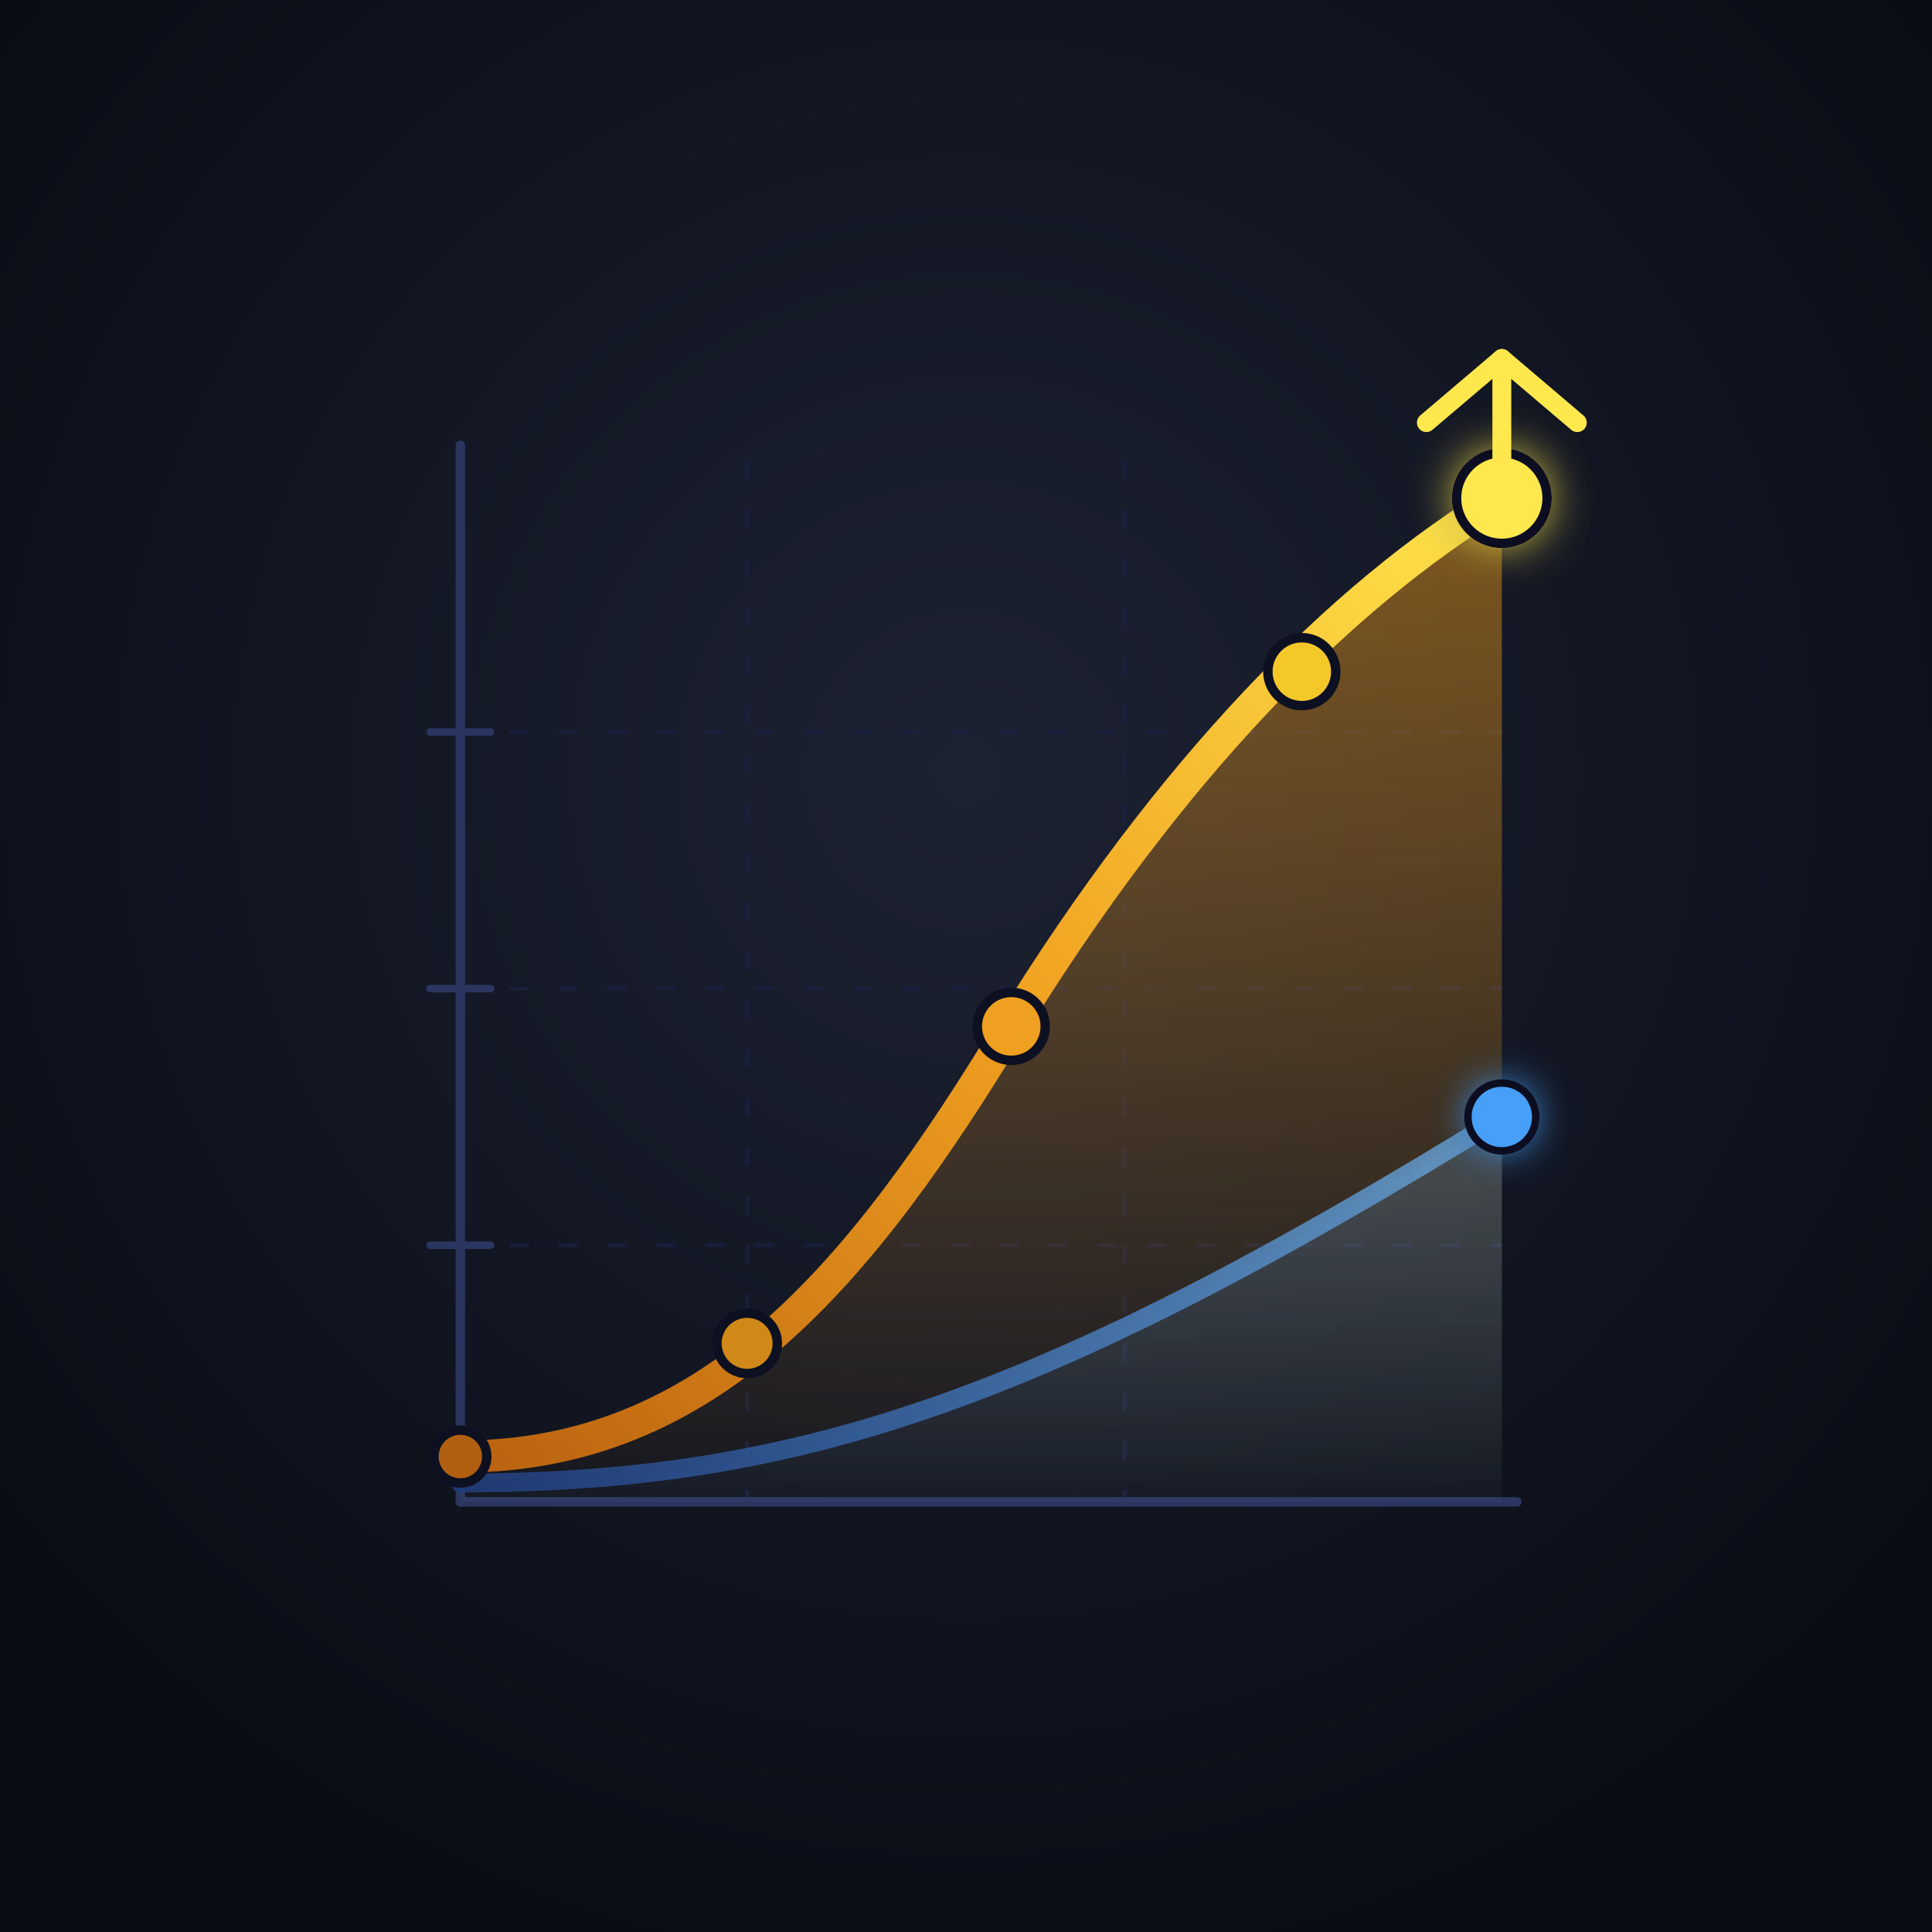
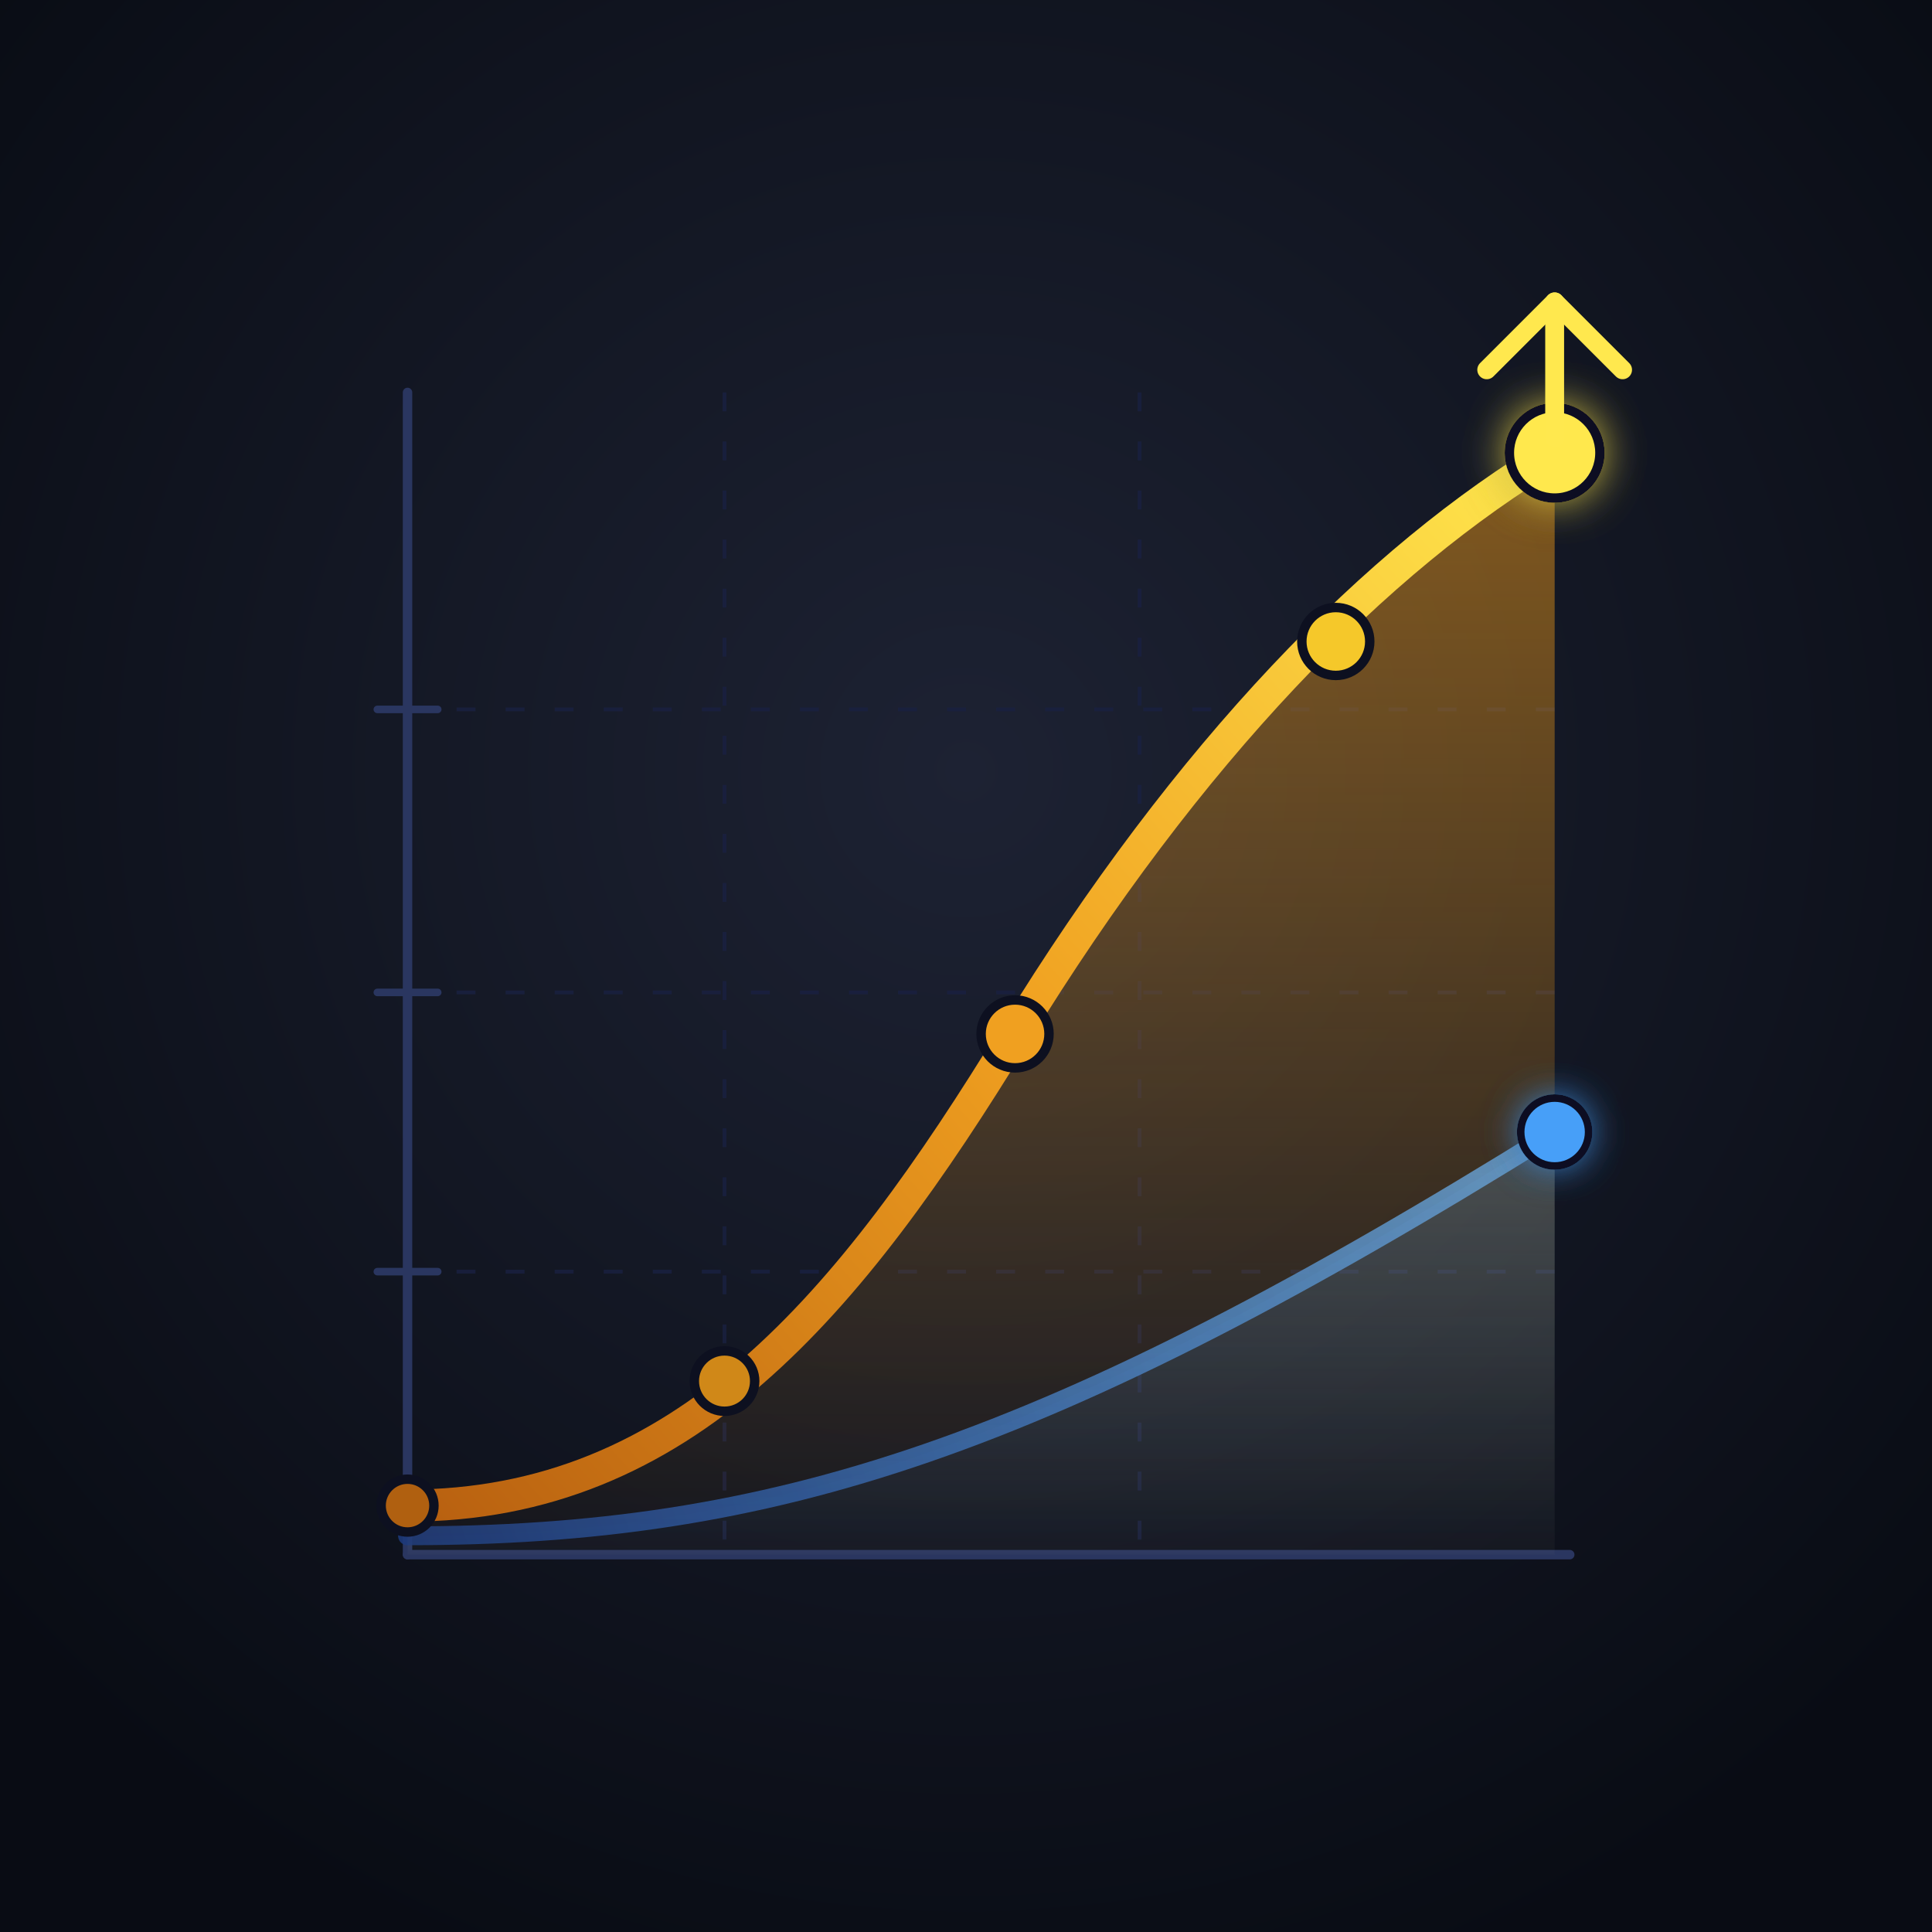
<svg xmlns="http://www.w3.org/2000/svg" viewBox="0 0 512 512" width="512" height="512">
  <defs>
-     <linearGradient id="goldLine" x1="122" y1="395" x2="398" y2="122" gradientUnits="userSpaceOnUse">
+     <linearGradient id="goldLine" x1="108" y1="399" x2="412" y2="120" gradientUnits="userSpaceOnUse">
      <stop offset="0%" stop-color="#B86010" />
      <stop offset="50%" stop-color="#F0A020" />
      <stop offset="100%" stop-color="#FFE84E" />
    </linearGradient>
-     <linearGradient id="areaMain" x1="256" y1="122" x2="256" y2="398" gradientUnits="userSpaceOnUse">
+     <linearGradient id="areaMain" x1="256" y1="120" x2="256" y2="412" gradientUnits="userSpaceOnUse">
      <stop offset="0%" stop-color="#F09A18" stop-opacity="0.50" />
      <stop offset="100%" stop-color="#F09A18" stop-opacity="0.02" />
    </linearGradient>
-     <linearGradient id="blueLine" x1="122" y1="400" x2="398" y2="295" gradientUnits="userSpaceOnUse">
+     <linearGradient id="blueLine" x1="108" y1="407" x2="412" y2="300" gradientUnits="userSpaceOnUse">
      <stop offset="0%" stop-color="#1C3A7C" />
      <stop offset="100%" stop-color="#479FF8" />
    </linearGradient>
-     <linearGradient id="areaBlue" x1="256" y1="295" x2="256" y2="400" gradientUnits="userSpaceOnUse">
+     <linearGradient id="areaBlue" x1="256" y1="300" x2="256" y2="412" gradientUnits="userSpaceOnUse">
      <stop offset="0%" stop-color="#479FF8" stop-opacity="0.28" />
      <stop offset="100%" stop-color="#479FF8" stop-opacity="0.02" />
    </linearGradient>
    <radialGradient id="bgGrad" cx="50%" cy="40%" r="66%">
      <stop offset="0%" stop-color="#1d2233" />
      <stop offset="100%" stop-color="#090c14" />
    </radialGradient>
    <filter id="glowGold" x="-80%" y="-80%" width="260%" height="260%">
      <feGaussianBlur in="SourceGraphic" stdDeviation="6" result="blur" />
      <feMerge>
        <feMergeNode in="blur" />
        <feMergeNode in="SourceGraphic" />
      </feMerge>
    </filter>
    <filter id="glowBlue" x="-80%" y="-80%" width="260%" height="260%">
      <feGaussianBlur in="SourceGraphic" stdDeviation="5" result="blur" />
      <feMerge>
        <feMergeNode in="blur" />
        <feMergeNode in="SourceGraphic" />
      </feMerge>
    </filter>
  </defs>
  <rect width="512" height="512" fill="url(#bgGrad)" />
  <g stroke="#192040" stroke-width="1" stroke-dasharray="5,8" opacity="0.85">
-     <line x1="122" y1="330" x2="398" y2="330" />
-     <line x1="122" y1="262" x2="398" y2="262" />
-     <line x1="122" y1="194" x2="398" y2="194" />
-     <line x1="198" y1="122" x2="198" y2="398" />
-     <line x1="298" y1="122" x2="298" y2="398" />
+     <line x1="108" y1="337" x2="412" y2="337" />
+     <line x1="108" y1="263" x2="412" y2="263" />
+     <line x1="108" y1="188" x2="412" y2="188" />
+     <line x1="192" y1="104" x2="192" y2="412" />
+     <line x1="302" y1="104" x2="302" y2="412" />
  </g>
-   <line x1="122" y1="118" x2="122" y2="398" stroke="#2a3660" stroke-width="2.5" stroke-linecap="round" />
-   <line x1="122" y1="398" x2="402" y2="398" stroke="#2a3660" stroke-width="2.5" stroke-linecap="round" />
+   <line x1="108" y1="104" x2="108" y2="412" stroke="#2a3660" stroke-width="2.5" stroke-linecap="round" />
+   <line x1="108" y1="412" x2="416" y2="412" stroke="#2a3660" stroke-width="2.5" stroke-linecap="round" />
  <g stroke="#2a3660" stroke-width="2" stroke-linecap="round">
-     <line x1="114" y1="330" x2="130" y2="330" />
-     <line x1="114" y1="262" x2="130" y2="262" />
-     <line x1="114" y1="194" x2="130" y2="194" />
+     <line x1="100" y1="337" x2="116" y2="337" />
+     <line x1="100" y1="263" x2="116" y2="263" />
+     <line x1="100" y1="188" x2="116" y2="188" />
  </g>
-   <path d="M 122,393 C 210,393 275,372 398,296 L 398,398 L 122,398 Z" fill="url(#areaBlue)" />
-   <path d="M 122,393 C 210,393 275,372 398,296" fill="none" stroke="url(#blueLine)" stroke-width="5" stroke-linecap="round" opacity="0.88" />
-   <path d="M 122,386            C 188,386 228,338 268,272            C 310,204 355,158 398,132            L 398,398 L 122,398 Z" fill="url(#areaMain)" />
-   <path d="M 122,386            C 188,386 228,338 268,272            C 310,204 355,158 398,132" fill="none" stroke="url(#goldLine)" stroke-width="8.5" stroke-linecap="round" stroke-linejoin="round" />
-   <circle cx="122" cy="386" r="7" fill="#B06010" stroke="#0d1020" stroke-width="2.5" />
-   <circle cx="198" cy="356" r="8" fill="#D08818" stroke="#0d1020" stroke-width="2.5" />
-   <circle cx="268" cy="272" r="9" fill="#F0A020" stroke="#0d1020" stroke-width="2.5" />
-   <circle cx="345" cy="178" r="9" fill="#F5C82A" stroke="#0d1020" stroke-width="2.5" />
-   <circle cx="398" cy="132" r="12" fill="#FFE84E" stroke="#0d1020" stroke-width="2.5" filter="url(#glowGold)" />
-   <circle cx="398" cy="296" r="9" fill="#479FF8" stroke="#0d1020" stroke-width="2" filter="url(#glowBlue)" />
+   <path d="M 108,407 C 205,407 277,384 412,300 L 412,412 L 108,412 Z" fill="url(#areaBlue)" />
+   <path d="M 108,407 C 205,407 277,384 412,300" fill="none" stroke="url(#blueLine)" stroke-width="5" stroke-linecap="round" opacity="0.88" />
+   <path d="M 108,399            C 181,399 225,346 269,274            C 315,199 365,148 412,120            L 412,412 L 108,412 Z" fill="url(#areaMain)" />
+   <path d="M 108,399            C 181,399 225,346 269,274            C 315,199 365,148 412,120" fill="none" stroke="url(#goldLine)" stroke-width="8.5" stroke-linecap="round" stroke-linejoin="round" />
+   <circle cx="108" cy="399" r="7" fill="#B06010" stroke="#0d1020" stroke-width="2.5" />
+   <circle cx="192" cy="366" r="8" fill="#D08818" stroke="#0d1020" stroke-width="2.5" />
+   <circle cx="269" cy="274" r="9" fill="#F0A020" stroke="#0d1020" stroke-width="2.5" />
+   <circle cx="354" cy="170" r="9" fill="#F5C82A" stroke="#0d1020" stroke-width="2.5" />
+   <circle cx="412" cy="120" r="12" fill="#FFE84E" stroke="#0d1020" stroke-width="2.5" filter="url(#glowGold)" />
+   <circle cx="412" cy="300" r="9" fill="#479FF8" stroke="#0d1020" stroke-width="2" filter="url(#glowBlue)" />
  <g stroke="#FFE84E" stroke-width="5" stroke-linecap="round" stroke-linejoin="round" fill="none">
-     <polyline points="378,112 398,95 418,112" />
-     <line x1="398" y1="95" x2="398" y2="128" />
+     <polyline points="394,98 412,80 430,98" />
+     <line x1="412" y1="80" x2="412" y2="116" />
  </g>
</svg>
